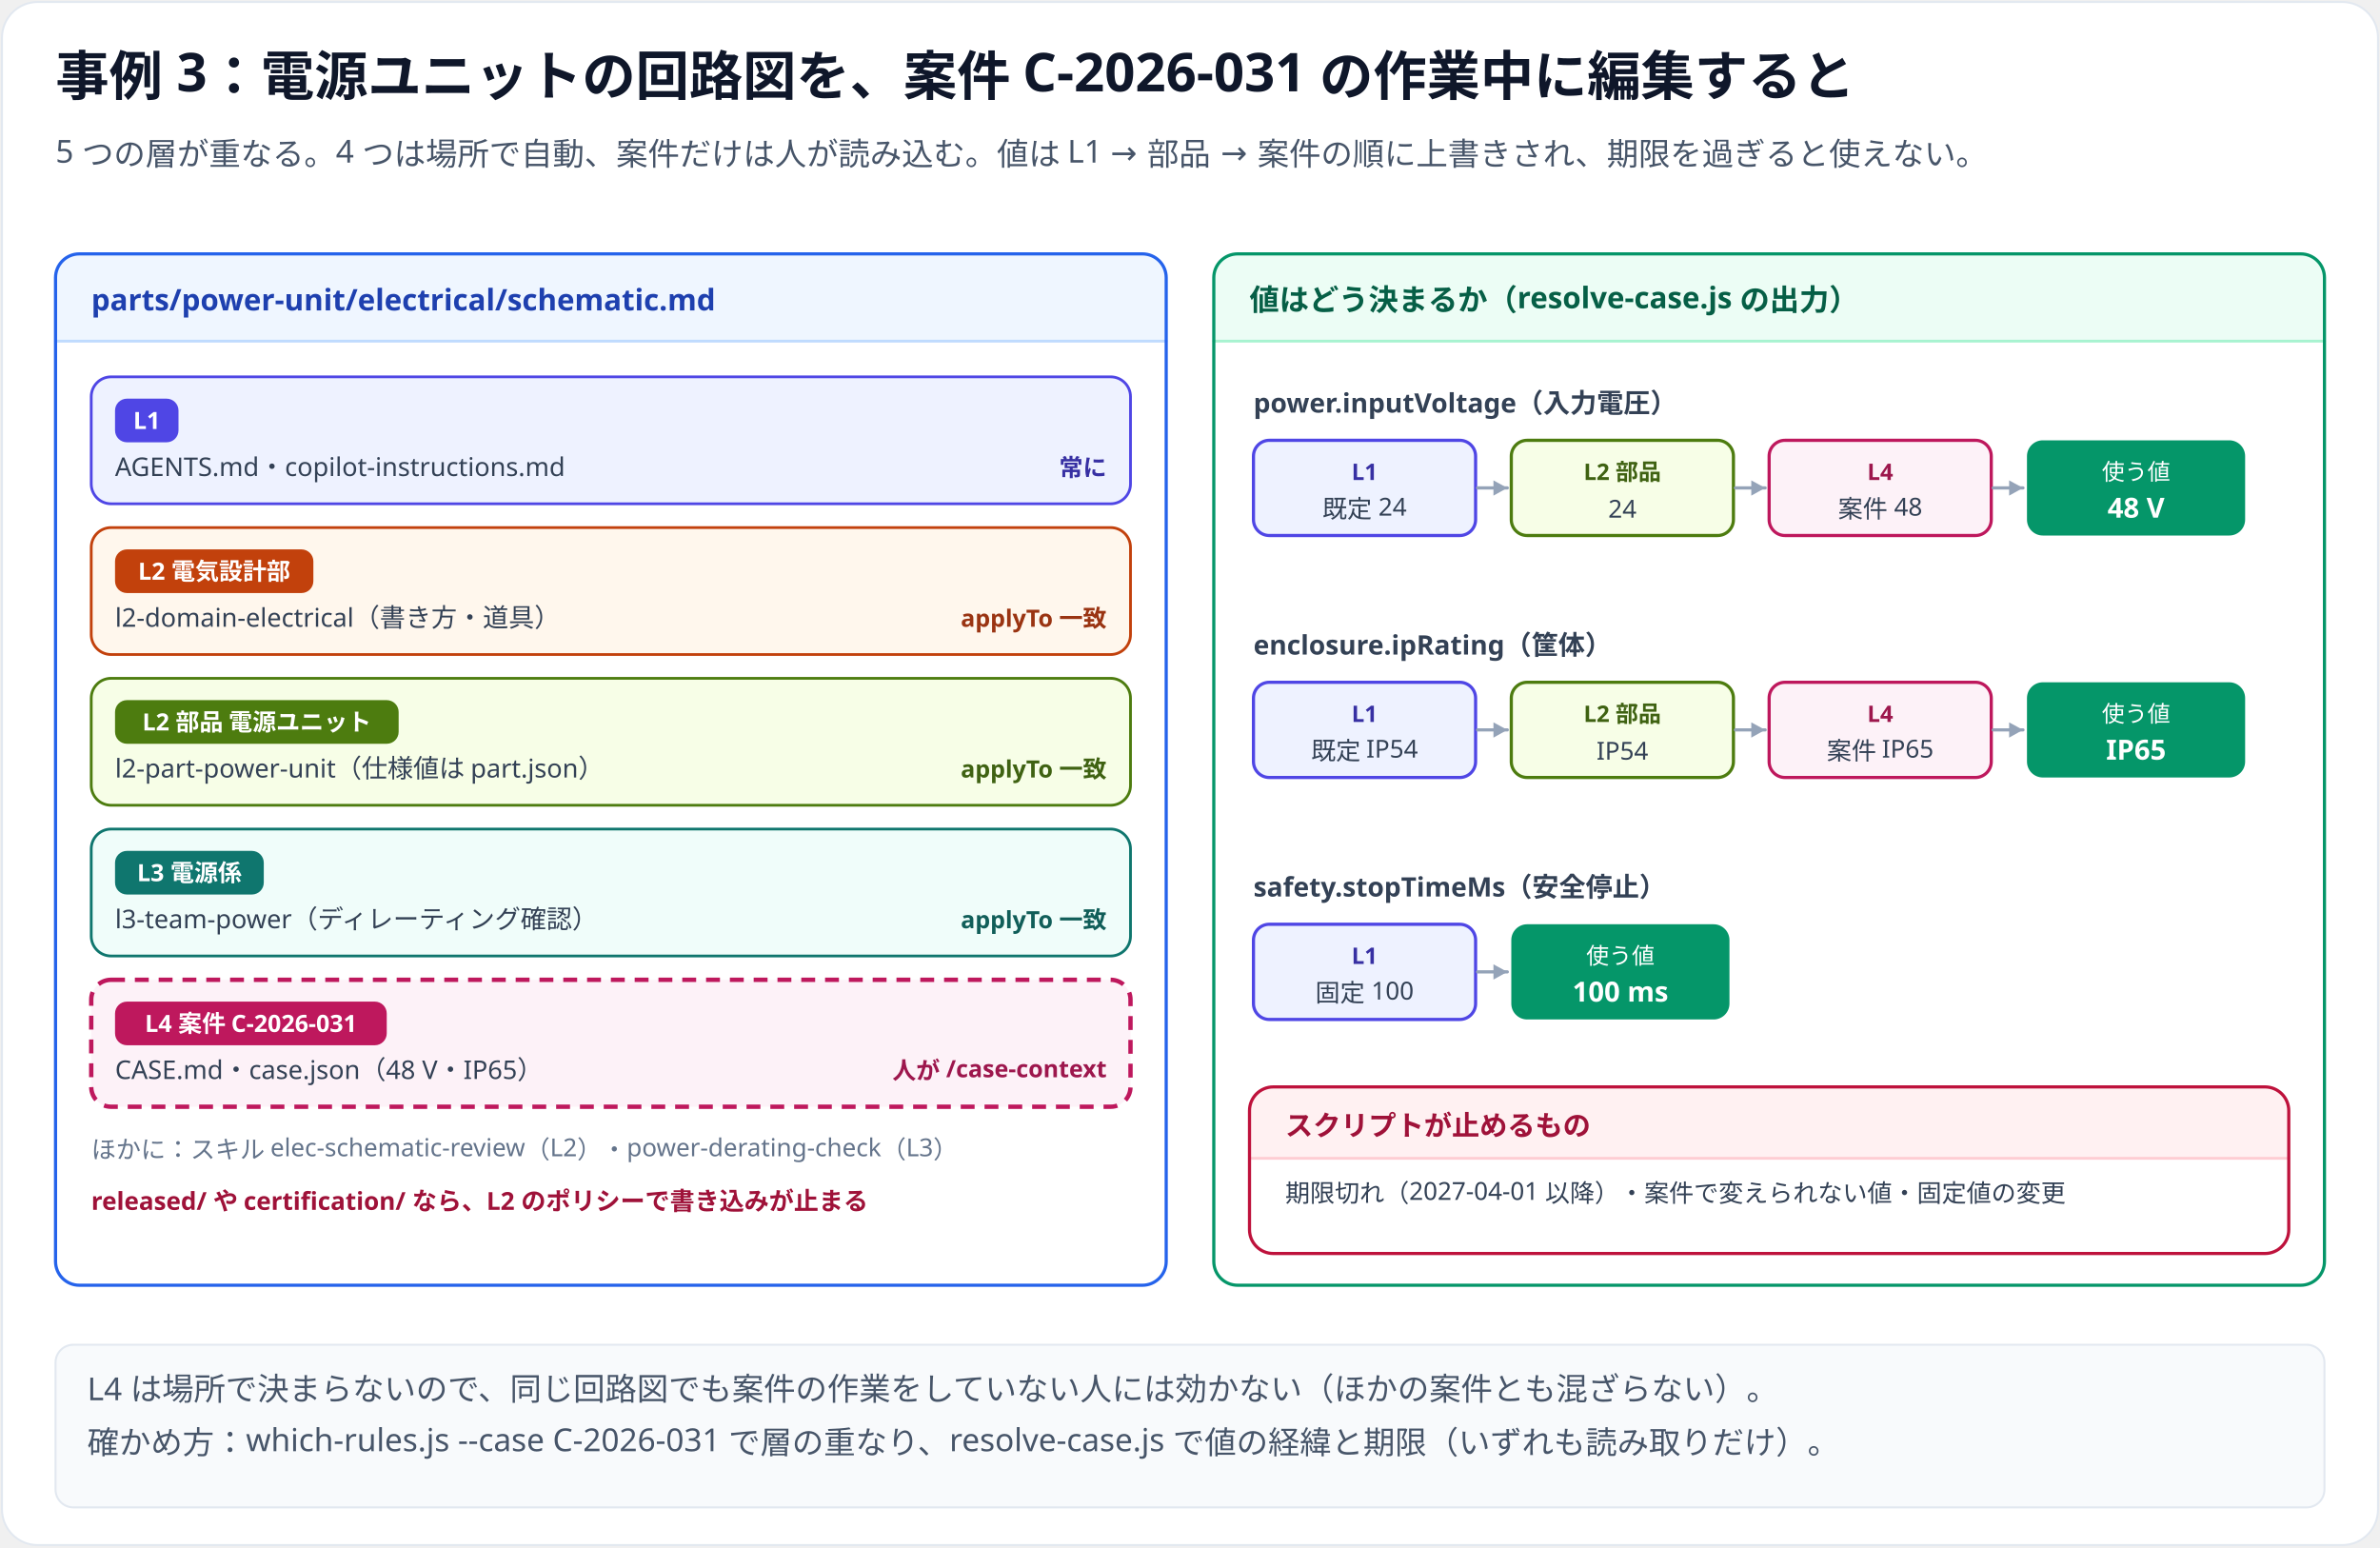
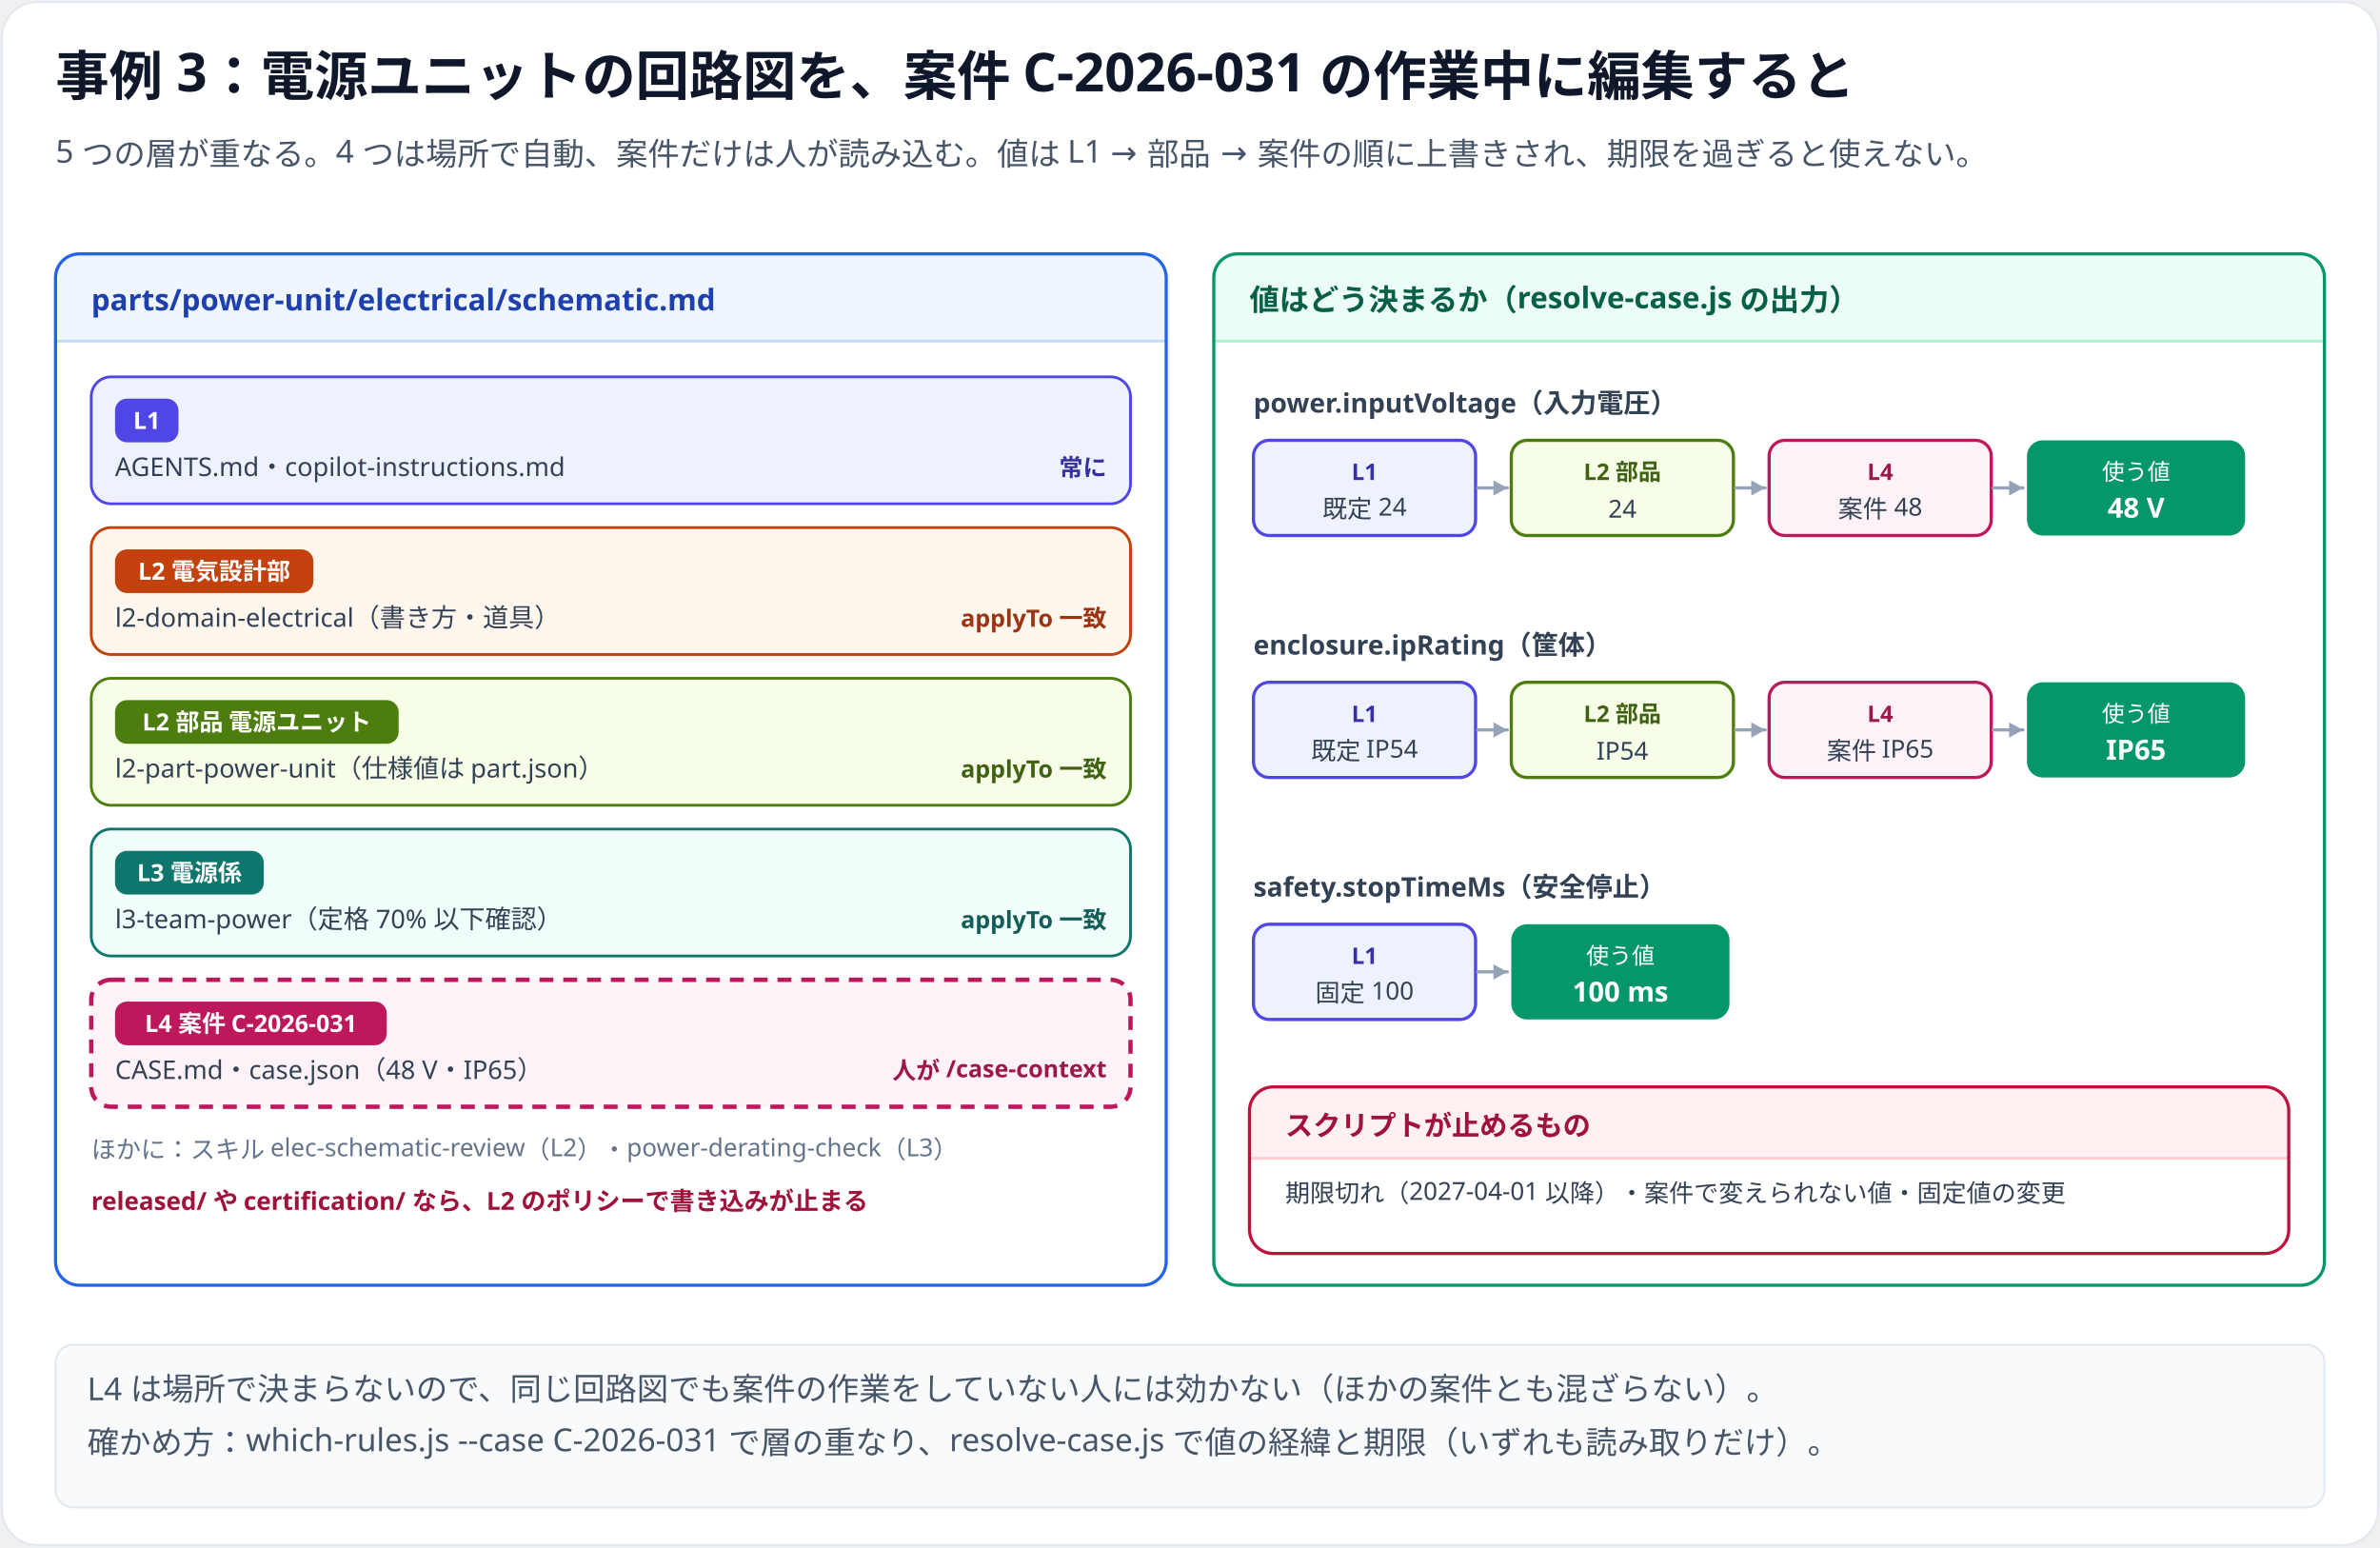
<svg xmlns="http://www.w3.org/2000/svg" viewBox="0 0 1200 780" role="img" aria-labelledby="title desc" font-family="'Noto Sans JP', 'Yu Gothic UI', Meiryo, sans-serif">
  <defs>
</defs>
  <rect x="1" y="1" width="1198" height="778" rx="18" fill="#fff" stroke="#e2e8f0" />
  <text x="28" y="48" font-size="27" font-weight="700" fill="#0f172a" text-anchor="start">事例 3：電源ユニットの回路図を、案件 C-2026-031 の作業中に編集すると</text>
  <text x="28" y="82" font-size="16" font-weight="400" fill="#475569" text-anchor="start">5 つの層が重なる。4 つは場所で自動、案件だけは人が読み込む。値は L1 → 部品 → 案件の順に上書きされ、期限を過ぎると使えない。</text>
  <rect x="28" y="128" width="560" height="520" rx="12" fill="#fff" stroke="none" />
  <path d="M28 172 V140 Q28 128 40 128 H576 Q588 128 588 140 V172 Z" fill="#eff6ff" stroke="none" />
  <path d="M28 172 H588" fill="none" stroke="#bfdbfe" stroke-width="1.4" stroke-linejoin="round" stroke-linecap="round" />
  <rect x="28" y="128" width="560" height="520" rx="12" fill="none" stroke="#2563eb" stroke-width="1.6" />
  <text x="46" y="156.5" font-size="15" font-weight="700" fill="#1e40af" text-anchor="start">parts/power-unit/electrical/schematic.md</text>
  <rect x="46" y="190" width="524" height="64" rx="10" fill="#eef2ff" stroke="#4f46e5" stroke-width="1.4" />
  <rect x="58" y="201" width="32" height="22" rx="6" fill="#4f46e5" stroke="none" />
  <text x="74" y="216.3" font-size="12" font-weight="700" fill="#fff" text-anchor="middle">L1</text>
  <text x="58" y="240" font-size="13" font-weight="400" fill="#334155" text-anchor="start">AGENTS.md・copilot-instructions.md</text>
  <text x="558" y="240" font-size="12" font-weight="700" fill="#3730a3" text-anchor="end">常に</text>
  <rect x="46" y="266" width="524" height="64" rx="10" fill="#fff7ed" stroke="#c2410c" stroke-width="1.4" />
  <rect x="58" y="277" width="100" height="22" rx="6" fill="#c2410c" stroke="none" />
  <text x="108" y="292.3" font-size="12" font-weight="700" fill="#fff" text-anchor="middle">L2 電気設計部</text>
  <text x="58" y="316" font-size="13" font-weight="400" fill="#334155" text-anchor="start">l2-domain-electrical（書き方・道具）</text>
  <text x="558" y="316" font-size="12" font-weight="700" fill="#9a3412" text-anchor="end">applyTo 一致</text>
  <rect x="46" y="342" width="524" height="64" rx="10" fill="#f7fee7" stroke="#4d7c0f" stroke-width="1.4" />
  <rect x="58" y="353" width="143" height="22" rx="6" fill="#4d7c0f" stroke="none" />
  <text x="129.5" y="368.3" font-size="12" font-weight="700" fill="#fff" text-anchor="middle">L2 部品 電源ユニット</text>
  <text x="58" y="392" font-size="13" font-weight="400" fill="#334155" text-anchor="start">l2-part-power-unit（仕様値は part.json）</text>
  <text x="558" y="392" font-size="12" font-weight="700" fill="#3f6212" text-anchor="end">applyTo 一致</text>
  <rect x="46" y="418" width="524" height="64" rx="10" fill="#f0fdfa" stroke="#0f766e" stroke-width="1.4" />
  <rect x="58" y="429" width="75" height="22" rx="6" fill="#0f766e" stroke="none" />
  <text x="95.5" y="444.3" font-size="12" font-weight="700" fill="#fff" text-anchor="middle">L3 電源係</text>
-   <text x="58" y="468" font-size="13" font-weight="400" fill="#334155" text-anchor="start">l3-team-power（ディレーティング確認）</text>
+   <text x="58" y="468" font-size="13" font-weight="400" fill="#334155" text-anchor="start">l3-team-power（定格 70% 以下確認）</text>
  <text x="558" y="468" font-size="12" font-weight="700" fill="#115e59" text-anchor="end">applyTo 一致</text>
  <rect x="46" y="494" width="524" height="64" rx="10" fill="#fdf2f8" stroke="#be185d" stroke-width="2.2" stroke-dasharray="7 5" />
  <rect x="58" y="505" width="137" height="22" rx="6" fill="#be185d" stroke="none" />
  <text x="126.5" y="520.3" font-size="12" font-weight="700" fill="#fff" text-anchor="middle">L4 案件 C-2026-031</text>
  <text x="58" y="544" font-size="13" font-weight="400" fill="#334155" text-anchor="start">CASE.md・case.json（48 V・IP65）</text>
  <text x="558" y="544" font-size="12" font-weight="700" fill="#9d174d" text-anchor="end">人が /case-context</text>
  <text x="46" y="584" font-size="12.5" font-weight="400" fill="#64748b" text-anchor="start">ほかに：スキル elec-schematic-review（L2）・power-derating-check（L3）</text>
  <text x="46" y="610" font-size="12.5" font-weight="700" fill="#9f1239" text-anchor="start">released/ や certification/ なら、L2 のポリシーで書き込みが止まる</text>
  <rect x="612" y="128" width="560" height="520" rx="12" fill="#fff" stroke="none" />
  <path d="M612 172 V140 Q612 128 624 128 H1160 Q1172 128 1172 140 V172 Z" fill="#ecfdf5" stroke="none" />
  <path d="M612 172 H1172" fill="none" stroke="#a7f3d0" stroke-width="1.4" stroke-linejoin="round" stroke-linecap="round" />
  <rect x="612" y="128" width="560" height="520" rx="12" fill="none" stroke="#059669" stroke-width="1.6" />
  <text x="630" y="156.5" font-size="15" font-weight="700" fill="#065f46" text-anchor="start">値はどう決まるか（resolve-case.js の出力）</text>
  <text x="632" y="208" font-size="13.5" font-weight="700" fill="#334155" text-anchor="start">power.inputVoltage（入力電圧）</text>
  <rect x="632" y="222" width="112" height="48" rx="8" fill="#eef2ff" stroke="#4f46e5" stroke-width="1.6" />
  <text x="688" y="242" font-size="11.5" font-weight="700" fill="#3730a3" text-anchor="middle">L1</text>
  <text x="688" y="261" font-size="12.5" font-weight="400" fill="#334155" text-anchor="middle">既定 24</text>
  <path d="M745 246 L760 246" fill="none" stroke="#94a3b8" stroke-width="1.6" stroke-linejoin="round" stroke-linecap="round" />
  <path d="M753 249.9 L760 246 L753 242.2 Z" fill="#94a3b8" stroke="none" />
  <rect x="762" y="222" width="112" height="48" rx="8" fill="#f7fee7" stroke="#4d7c0f" stroke-width="1.6" />
  <text x="818" y="242" font-size="11.5" font-weight="700" fill="#3f6212" text-anchor="middle">L2 部品</text>
  <text x="818" y="261" font-size="12.5" font-weight="400" fill="#334155" text-anchor="middle">24</text>
  <path d="M875 246 L890 246" fill="none" stroke="#94a3b8" stroke-width="1.6" stroke-linejoin="round" stroke-linecap="round" />
  <path d="M883 249.9 L890 246 L883 242.2 Z" fill="#94a3b8" stroke="none" />
  <rect x="892" y="222" width="112" height="48" rx="8" fill="#fdf2f8" stroke="#be185d" stroke-width="1.6" />
  <text x="948" y="242" font-size="11.5" font-weight="700" fill="#9d174d" text-anchor="middle">L4</text>
  <text x="948" y="261" font-size="12.5" font-weight="400" fill="#334155" text-anchor="middle">案件 48</text>
  <path d="M1005 246 L1020 246" fill="none" stroke="#94a3b8" stroke-width="1.6" stroke-linejoin="round" stroke-linecap="round" />
  <path d="M1013 249.9 L1020 246 L1013 242.2 Z" fill="#94a3b8" stroke="none" />
  <rect x="1022" y="222" width="110" height="48" rx="8" fill="#059669" stroke="none" />
  <text x="1077" y="242" font-size="11.5" font-weight="400" fill="#fff" text-anchor="middle">使う値</text>
  <text x="1077" y="261" font-size="14" font-weight="700" fill="#fff" text-anchor="middle">48 V</text>
  <text x="632" y="330" font-size="13.5" font-weight="700" fill="#334155" text-anchor="start">enclosure.ipRating（筐体）</text>
  <rect x="632" y="344" width="112" height="48" rx="8" fill="#eef2ff" stroke="#4f46e5" stroke-width="1.6" />
  <text x="688" y="364" font-size="11.5" font-weight="700" fill="#3730a3" text-anchor="middle">L1</text>
  <text x="688" y="383" font-size="12.5" font-weight="400" fill="#334155" text-anchor="middle">既定 IP54</text>
  <path d="M745 368 L760 368" fill="none" stroke="#94a3b8" stroke-width="1.6" stroke-linejoin="round" stroke-linecap="round" />
  <path d="M753 371.9 L760 368 L753 364.2 Z" fill="#94a3b8" stroke="none" />
  <rect x="762" y="344" width="112" height="48" rx="8" fill="#f7fee7" stroke="#4d7c0f" stroke-width="1.6" />
  <text x="818" y="364" font-size="11.5" font-weight="700" fill="#3f6212" text-anchor="middle">L2 部品</text>
  <text x="818" y="383" font-size="12.5" font-weight="400" fill="#334155" text-anchor="middle">IP54</text>
  <path d="M875 368 L890 368" fill="none" stroke="#94a3b8" stroke-width="1.6" stroke-linejoin="round" stroke-linecap="round" />
  <path d="M883 371.9 L890 368 L883 364.2 Z" fill="#94a3b8" stroke="none" />
  <rect x="892" y="344" width="112" height="48" rx="8" fill="#fdf2f8" stroke="#be185d" stroke-width="1.6" />
  <text x="948" y="364" font-size="11.5" font-weight="700" fill="#9d174d" text-anchor="middle">L4</text>
  <text x="948" y="383" font-size="12.5" font-weight="400" fill="#334155" text-anchor="middle">案件 IP65</text>
  <path d="M1005 368 L1020 368" fill="none" stroke="#94a3b8" stroke-width="1.6" stroke-linejoin="round" stroke-linecap="round" />
  <path d="M1013 371.9 L1020 368 L1013 364.2 Z" fill="#94a3b8" stroke="none" />
  <rect x="1022" y="344" width="110" height="48" rx="8" fill="#059669" stroke="none" />
  <text x="1077" y="364" font-size="11.5" font-weight="400" fill="#fff" text-anchor="middle">使う値</text>
  <text x="1077" y="383" font-size="14" font-weight="700" fill="#fff" text-anchor="middle">IP65</text>
  <text x="632" y="452" font-size="13.5" font-weight="700" fill="#334155" text-anchor="start">safety.stopTimeMs（安全停止）</text>
  <rect x="632" y="466" width="112" height="48" rx="8" fill="#eef2ff" stroke="#4f46e5" stroke-width="1.6" />
  <text x="688" y="486" font-size="11.5" font-weight="700" fill="#3730a3" text-anchor="middle">L1</text>
  <text x="688" y="505" font-size="12.5" font-weight="400" fill="#334155" text-anchor="middle">固定 100</text>
  <path d="M745 490 L760 490" fill="none" stroke="#94a3b8" stroke-width="1.6" stroke-linejoin="round" stroke-linecap="round" />
  <path d="M753 493.9 L760 490 L753 486.2 Z" fill="#94a3b8" stroke="none" />
  <rect x="762" y="466" width="110" height="48" rx="8" fill="#059669" stroke="none" />
  <text x="817" y="486" font-size="11.5" font-weight="400" fill="#fff" text-anchor="middle">使う値</text>
  <text x="817" y="505" font-size="14" font-weight="700" fill="#fff" text-anchor="middle">100 ms</text>
  <rect x="630" y="548" width="524" height="84" rx="12" fill="#fff" stroke="none" />
  <path d="M630 584 V560 Q630 548 642 548 H1142 Q1154 548 1154 560 V584 Z" fill="#fff1f2" stroke="none" />
  <path d="M630 584 H1154" fill="none" stroke="#fecdd3" stroke-width="1.4" stroke-linejoin="round" stroke-linecap="round" />
  <rect x="630" y="548" width="524" height="84" rx="12" fill="none" stroke="#be123c" stroke-width="1.6" />
  <text x="648" y="572.5" font-size="14" font-weight="700" fill="#9f1239" text-anchor="start">スクリプトが止めるもの</text>
  <text x="648" y="606" font-size="12.5" font-weight="400" fill="#334155" text-anchor="start">期限切れ（2027-04-01 以降）・案件で変えられない値・固定値の変更</text>
  <rect x="28" y="678" width="1144" height="82" rx="9" fill="#f8fafc" stroke="#e2e8f0" />
  <text x="44" y="706" font-size="16" font-weight="400" fill="#475569" text-anchor="start">L4 は場所で決まらないので、同じ回路図でも案件の作業をしていない人には効かない（ほかの案件とも混ざらない）。</text>
  <text x="44" y="733" font-size="16" font-weight="400" fill="#475569" text-anchor="start">確かめ方：which-rules.js --case C-2026-031 で層の重なり、resolve-case.js で値の経緯と期限（いずれも読み取りだけ）。</text>
</svg>
